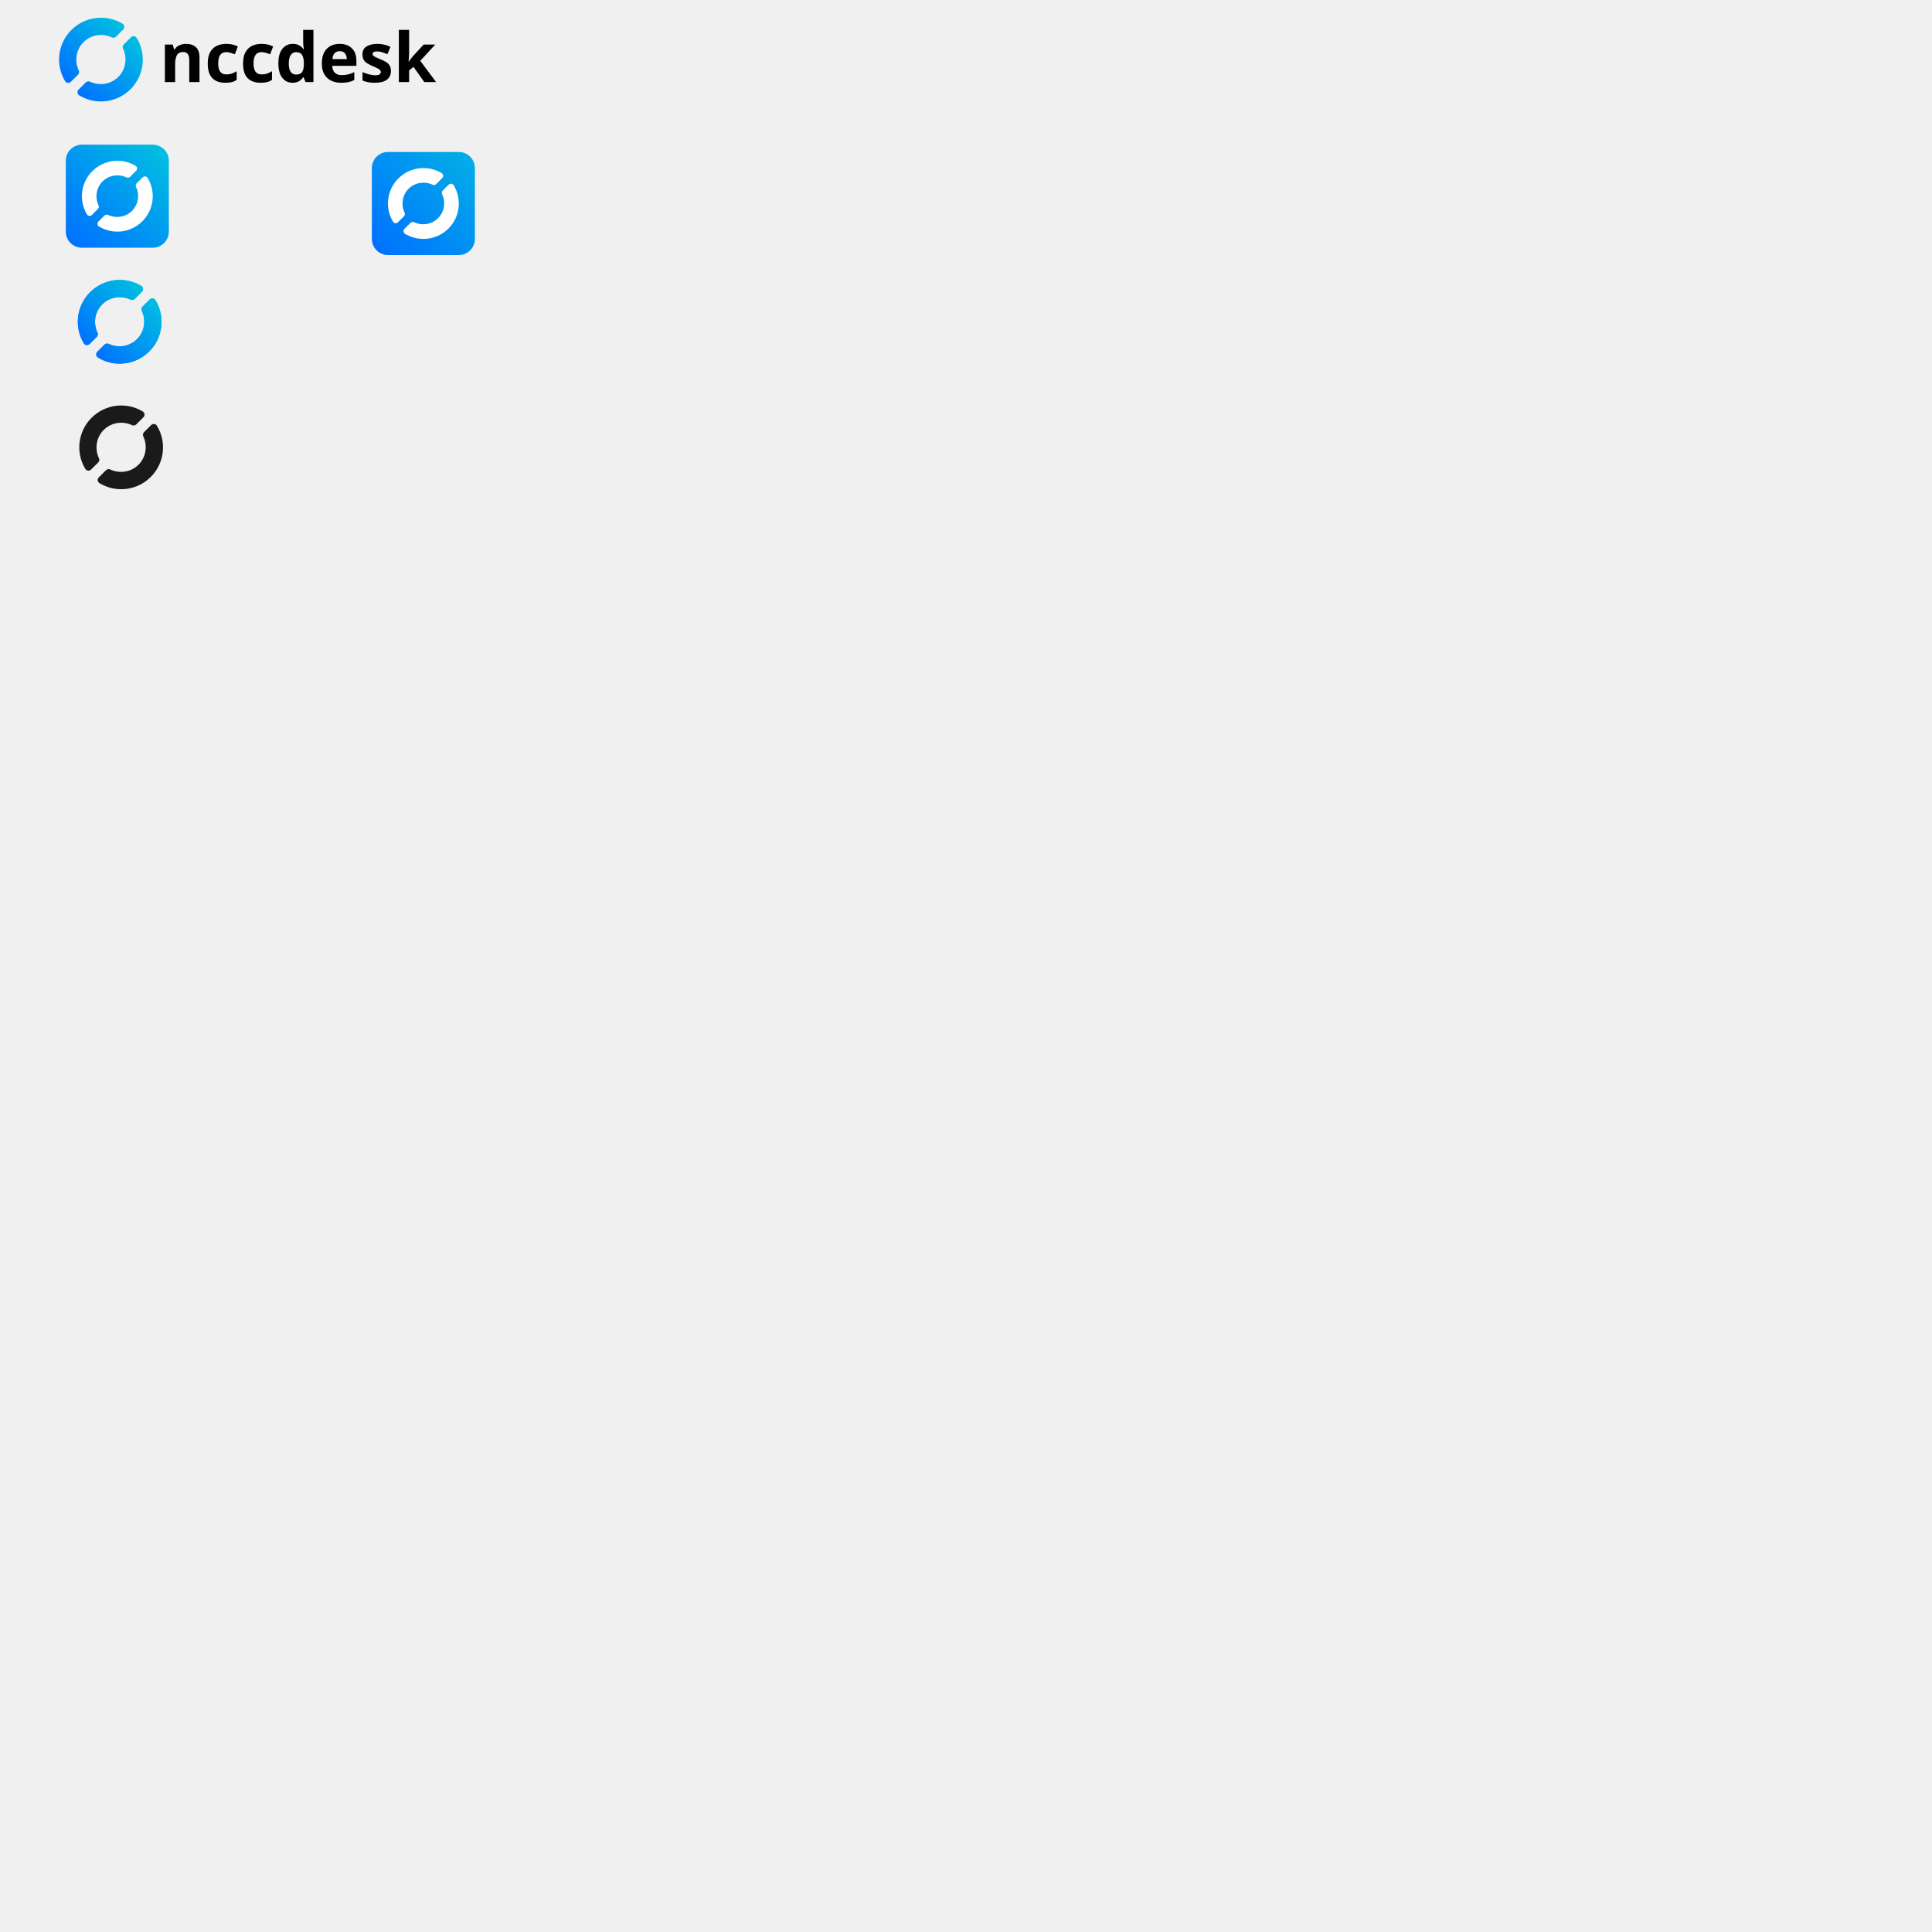
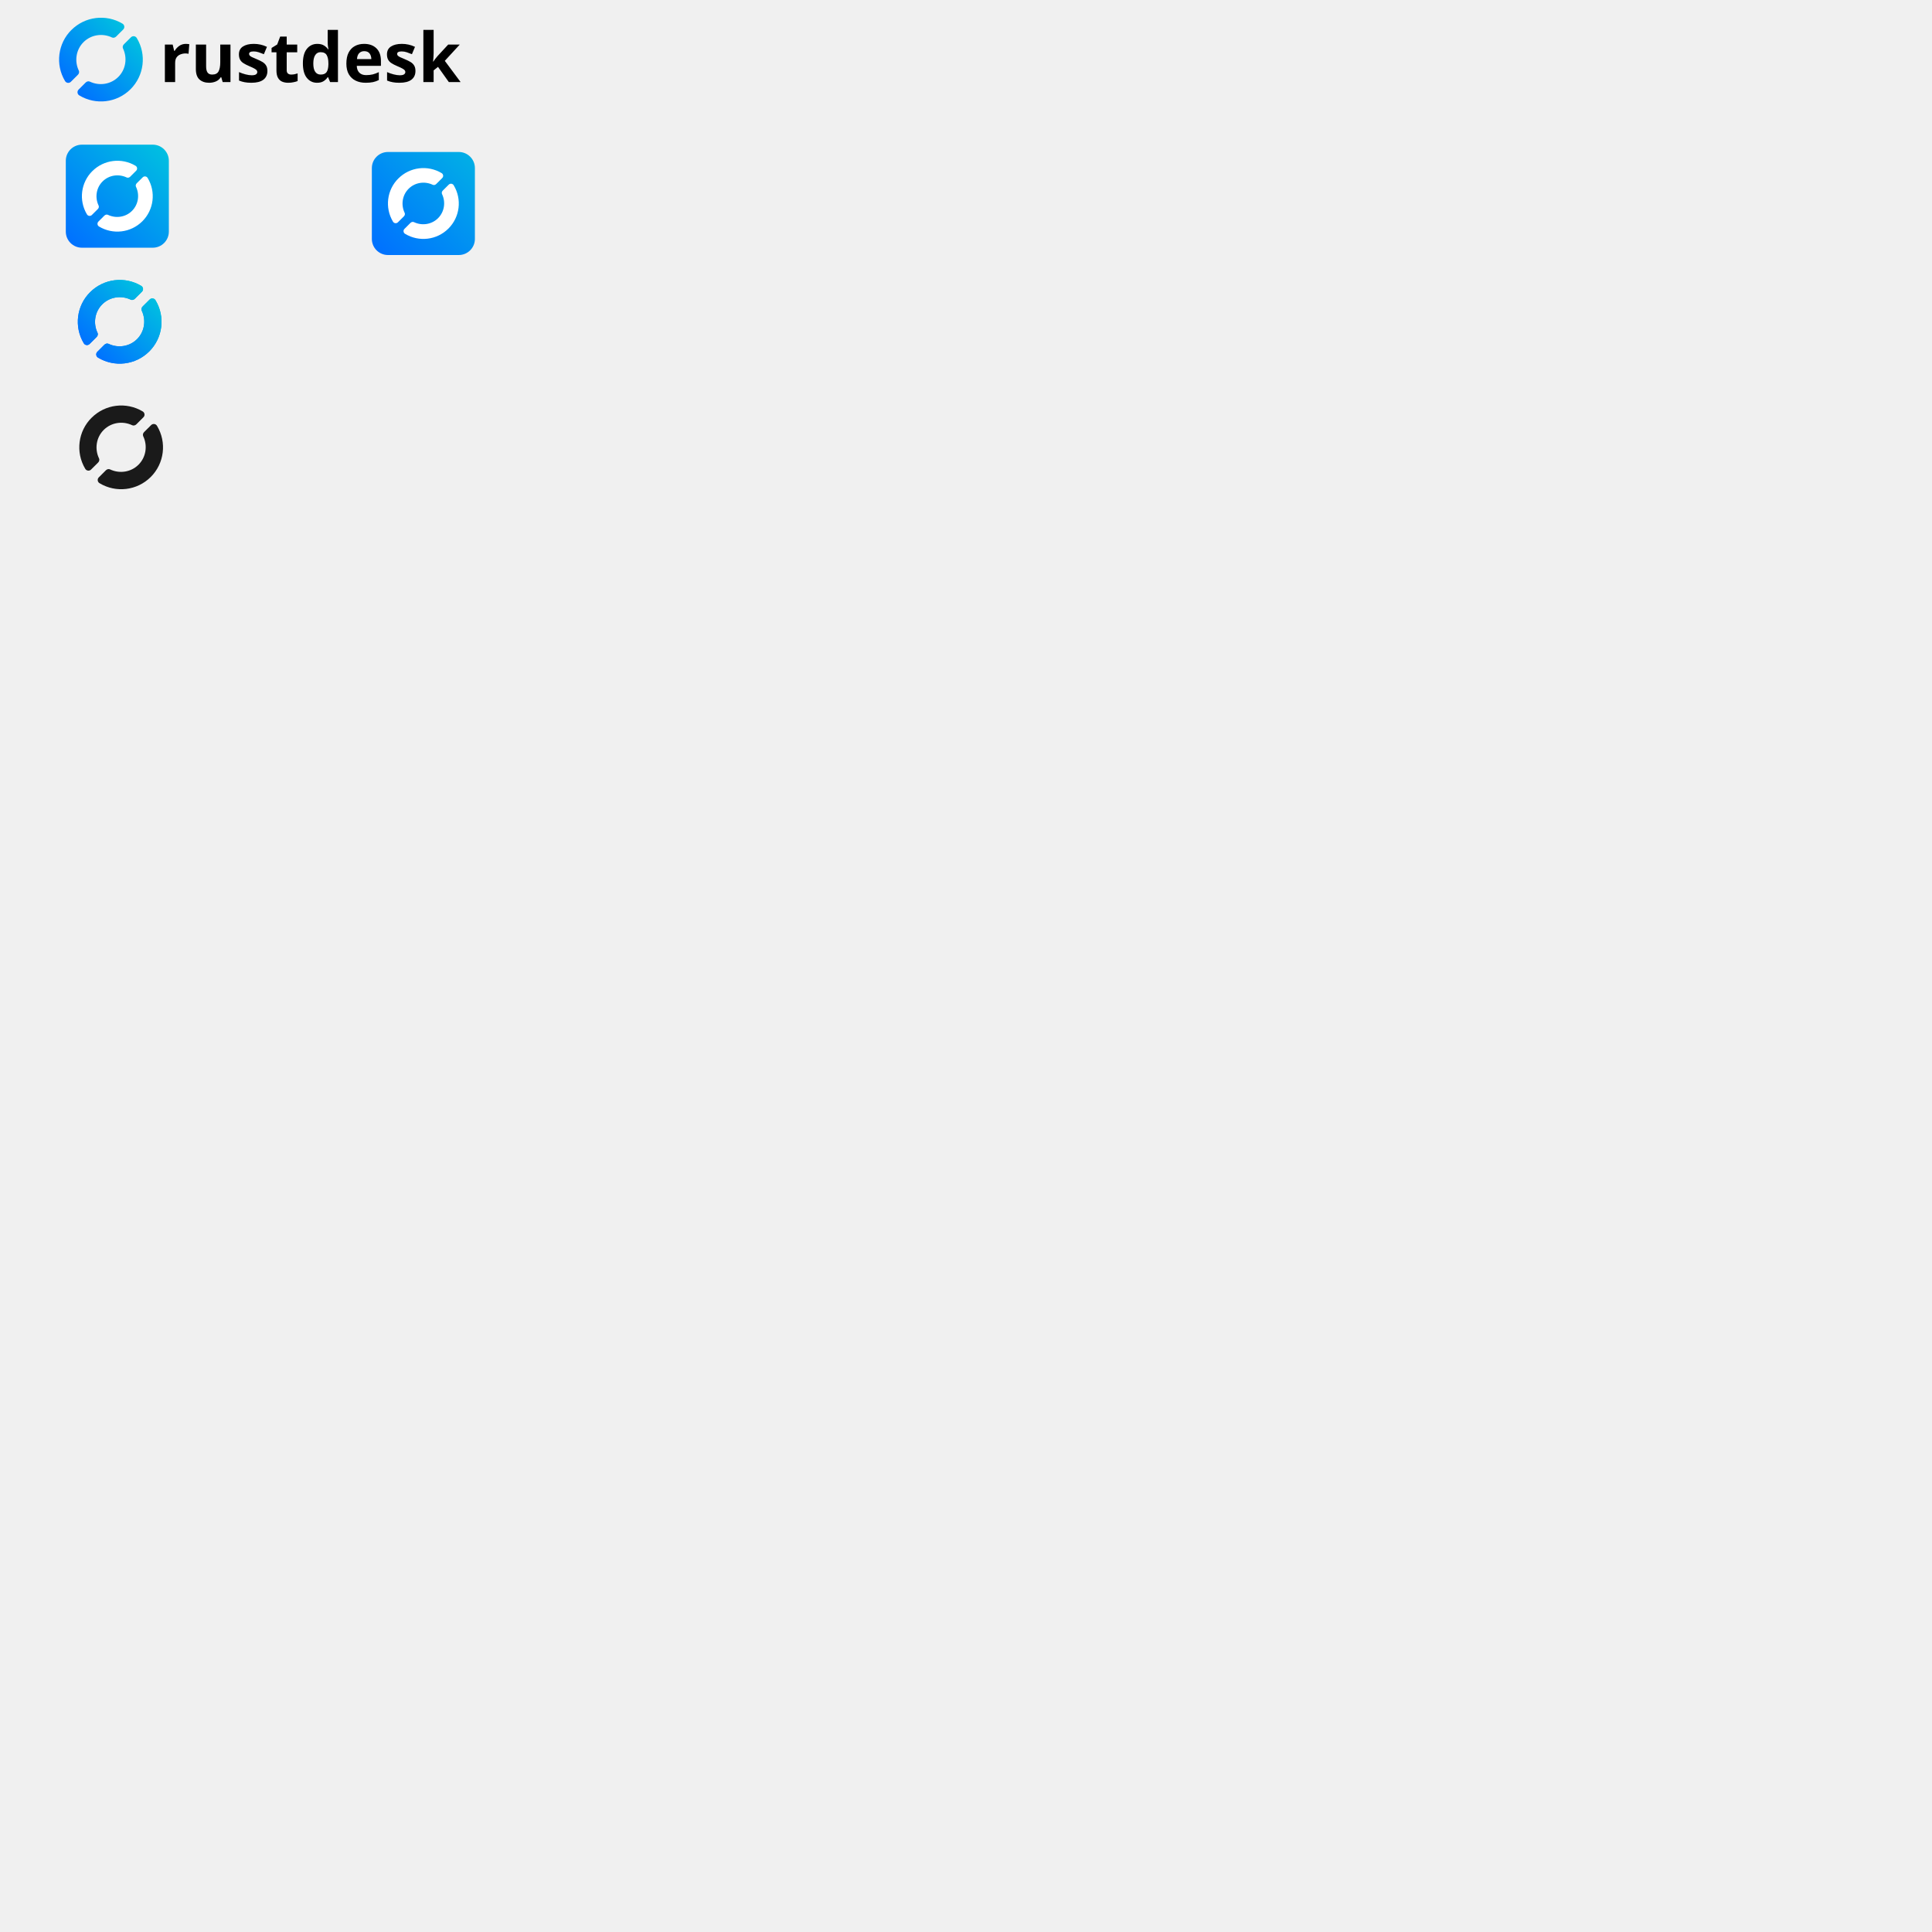
<svg xmlns="http://www.w3.org/2000/svg" xmlns:xlink="http://www.w3.org/1999/xlink" style="isolation:isolate" viewBox="66.993 897.484 600 600" version="1.1" id="svg11" xml:space="preserve" width="600" height="600">
  <defs id="defs15">
    <linearGradient id="linearGradient9947" x1="0.148" x2="0.845" y1="0.851" y2="0.154" gradientTransform="matrix(26.301,0,0,26.331,90.67354,911.7572)" gradientUnits="userSpaceOnUse">
      <stop offset="0" stop-color="#004ba6" id="stop9943" style="stop-color:#0071ff;stop-opacity:1;" />
      <stop offset="1" stop-color="#00bfe1" id="stop9945" style="stop-color:#01aee6;stop-opacity:1;" />
    </linearGradient>
    <linearGradient id="linearGradient9775" x1="0.045" x2="0.955" y1="0.955" y2="0.045" gradientTransform="matrix(32,0,0,32,231.03,929.9804)" gradientUnits="userSpaceOnUse">
      <stop offset="0" stop-color="#004ba6" id="stop9771" style="stop-color:#0071ff;stop-opacity:1;" />
      <stop offset="1" stop-color="#00bfe1" id="stop9773" style="stop-color:#01aee6;stop-opacity:1;" />
    </linearGradient>
    <linearGradient id="linearGradient5424" x1="0.148" x2="0.845" y1="0.851" y2="0.154" gradientTransform="matrix(26.301,0,0,26.331,90.67354,911.7572)" gradientUnits="userSpaceOnUse">
      <stop offset="0" stop-color="#004ba6" id="stop5420" style="stop-color:#0071ff;stop-opacity:1;" />
      <stop offset="1" stop-color="#00bfe1" id="stop5422" style="stop-color:#01aee6;stop-opacity:1;" />
    </linearGradient>
    <linearGradient id="linearGradient1258" x1="0.045" x2="0.955" y1="0.955" y2="0.045" gradientTransform="matrix(32,0,0,32,231.03,929.9804)" gradientUnits="userSpaceOnUse">
      <stop offset="0" stop-color="#004ba6" id="stop1254" style="stop-color:#0071ff;stop-opacity:1;" />
      <stop offset="1" stop-color="#00bfe1" id="stop1256" style="stop-color:#01aee6;stop-opacity:1;" />
    </linearGradient>
    <linearGradient id="linearGradient1228" x1="0.045" x2="0.955" y1="0.955" y2="0.045" gradientTransform="matrix(32,0,0,32,231.03,929.9804)" gradientUnits="userSpaceOnUse">
      <stop offset="0" stop-color="#004ba6" id="stop1224" style="stop-color:#0071ff;stop-opacity:1;" />
      <stop offset="100%" stop-color="#00bfe1" id="stop1226" />
    </linearGradient>
    <rect x="34.073" y="7.526" width="62.535" height="16.147" id="rect9005" />
    <linearGradient id="a-3" x1="0.045" x2="0.955" y1="0.955" y2="0.045" gradientTransform="matrix(32,0,0,32,231.03,929.9804)" gradientUnits="userSpaceOnUse">
      <stop offset="0%" stop-color="#004ba6" id="stop294" />
      <stop offset="100%" stop-color="#00bfe1" id="stop296" />
    </linearGradient>
    <linearGradient xlink:href="#linearGradient1228" id="linearGradient426" gradientUnits="userSpaceOnUse" gradientTransform="matrix(32,0,0,32,45.09661,851.7449)" x1="0.045" y1="0.955" x2="0.955" y2="0.045" />
    <linearGradient xlink:href="#a" id="linearGradient5414" gradientUnits="userSpaceOnUse" gradientTransform="matrix(26.00048,0,0,25.99935,91.16012,984.4207)" x1="0.148" y1="0.851" x2="0.845" y2="0.154" />
    <linearGradient xlink:href="#a" id="linearGradient9753" gradientUnits="userSpaceOnUse" gradientTransform="matrix(26.00048,0,0,25.99935,66.99302,897.4845)" x1="0.148" y1="0.851" x2="0.845" y2="0.154" />
    <linearGradient xlink:href="#linearGradient9775" id="linearGradient9769" gradientUnits="userSpaceOnUse" gradientTransform="matrix(32,0,0,32,45.09661,851.7449)" x1="0.045" y1="0.955" x2="0.955" y2="0.045" />
    <linearGradient xlink:href="#a" id="linearGradient9831" gradientUnits="userSpaceOnUse" gradientTransform="matrix(22.0004,0,0,21.99946,71.99301,902.4844)" x1="0.148" y1="0.851" x2="0.845" y2="0.154" />
    <linearGradient xlink:href="#a" id="linearGradient342" gradientUnits="userSpaceOnUse" gradientTransform="matrix(26.00048,0,0,25.99936,17.98453,891.7487)" x1="0.148" y1="0.851" x2="0.845" y2="0.154" />
    <linearGradient xlink:href="#a" id="linearGradient765" gradientUnits="userSpaceOnUse" gradientTransform="matrix(26.00048,0,0,25.99936,17.98453,891.7487)" x1="0.148" y1="0.851" x2="0.845" y2="0.154" />
  </defs>
  <linearGradient id="a" x1="0.148" x2="0.845" y1="0.851" y2="0.154" gradientTransform="matrix(26.301,0,0,26.331,90.67354,911.7572)" gradientUnits="userSpaceOnUse">
    <stop offset="0" stop-color="#004ba6" id="stop4" style="stop-color:#0071ff;stop-opacity:1;" />
    <stop offset="1" stop-color="#00bfe1" id="stop6" style="stop-color:#00bfe1;stop-opacity:1;" />
  </linearGradient>
  <text xml:space="preserve" transform="translate(66.993,897.484)" id="text9003" style="white-space:pre;shape-inside:url(#rect9005);display:inline;fill:#0071ff" />
  <path fill="url(#a)" d="m 113.485,990.488 -2.135,2.122 c -0.376,0.337 -0.557,0.879 -0.347,1.337 1.423,2.976 0.883,6.524 -1.451,8.856 -2.335,2.331 -5.887,2.871 -8.867,1.449 -0.439,-0.197 -0.954,-0.03 -1.292,0.313 l -2.17,2.166 c -0.255,0.25 -0.381,0.602 -0.34,0.956 0.041,0.354 0.243,0.669 0.548,0.854 5.113,3.095 11.679,2.306 15.911,-1.912 4.232,-4.216 5.039,-10.773 1.955,-15.887 -0.177,-0.311 -0.489,-0.522 -0.844,-0.572 -0.355,-0.05 -0.713,0.068 -0.968,0.318 z m -18.467,-2.306 c -4.253,4.2 -5.086,10.758 -2.02,15.885 0.177,0.312 0.488,0.523 0.843,0.573 0.355,0.05 0.713,-0.068 0.969,-0.319 l 2.123,-2.109 c 0.385,-0.337 0.572,-0.885 0.359,-1.349 -1.423,-2.976 -0.884,-6.524 1.451,-8.856 2.334,-2.331 5.887,-2.871 8.866,-1.45 0.434,0.195 0.942,0.033 1.281,-0.3 l 2.182,-2.179 c 0.255,-0.249 0.381,-0.601 0.34,-0.956 -0.042,-0.353 -0.243,-0.668 -0.548,-0.854 -5.122,-3.068 -11.678,-2.255 -15.893,1.972 z" id="path5412" style="fill:url(#linearGradient5414);stroke-width:0.988" />
  <g id="g9521">
    <g id="g3226" transform="translate(42.33301,90.66725)">
      <path fill="url(#a)" d="M 72.097,883.745 H 50.097 c -2.76,0 -5,-2.24 -5,-5 v -22 c 0,-2.759 2.24,-5 5,-5 h 22 c 2.759,0 5,2.241 5,5 v 22 c 0,2.76 -2.241,5 -5,5 z" id="path422" style="isolation:isolate;fill:url(#linearGradient426)" />
    </g>
    <path fill="url(#a)" d="m 111.32,952.547 -1.807,1.795 c -0.318,0.285 -0.472,0.744 -0.293,1.131 1.204,2.518 0.747,5.52 -1.228,7.494 -1.976,1.973 -4.981,2.429 -7.502,1.226 -0.371,-0.166 -0.807,-0.025 -1.093,0.265 l -1.836,1.833 c -0.216,0.211 -0.322,0.51 -0.288,0.809 0.034,0.3 0.206,0.567 0.463,0.723 4.326,2.618 9.882,1.951 13.463,-1.618 3.581,-3.568 4.264,-9.115 1.655,-13.443 -0.15,-0.263 -0.414,-0.442 -0.714,-0.484 -0.3,-0.042 -0.603,0.058 -0.819,0.269 z m -15.626,-1.951 c -3.599,3.554 -4.304,9.103 -1.709,13.441 0.15,0.264 0.413,0.443 0.714,0.485 0.3,0.042 0.603,-0.058 0.82,-0.27 l 1.797,-1.785 c 0.325,-0.285 0.484,-0.749 0.303,-1.141 -1.204,-2.518 -0.748,-5.52 1.228,-7.494 1.975,-1.973 4.981,-2.429 7.502,-1.227 0.367,0.165 0.797,0.028 1.084,-0.254 l 1.846,-1.844 c 0.216,-0.211 0.322,-0.509 0.288,-0.809 -0.035,-0.299 -0.206,-0.566 -0.463,-0.723 -4.334,-2.596 -9.881,-1.908 -13.448,1.669 z" id="path9011" style="fill:#ffffff;fill-opacity:1;stroke-width:0.836" />
  </g>
  <path fill="url(#a)" d="m 113.485,990.488 -2.135,2.122 c -0.376,0.337 -0.557,0.879 -0.347,1.337 1.423,2.976 0.883,6.524 -1.451,8.856 -2.335,2.331 -5.887,2.871 -8.867,1.449 -0.439,-0.197 -0.954,-0.03 -1.292,0.313 l -2.17,2.166 c -0.255,0.25 -0.381,0.602 -0.34,0.956 0.041,0.354 0.243,0.669 0.548,0.854 5.113,3.095 11.679,2.306 15.911,-1.912 4.232,-4.216 5.039,-10.773 1.955,-15.887 -0.177,-0.311 -0.489,-0.522 -0.844,-0.572 -0.355,-0.05 -0.713,0.068 -0.968,0.318 z m -18.467,-2.306 c -4.253,4.2 -5.086,10.758 -2.02,15.885 0.177,0.312 0.488,0.523 0.843,0.573 0.355,0.05 0.713,-0.068 0.969,-0.319 l 2.123,-2.109 c 0.385,-0.337 0.572,-0.885 0.359,-1.349 -1.423,-2.976 -0.884,-6.524 1.451,-8.856 2.334,-2.331 5.887,-2.871 8.866,-1.45 0.434,0.195 0.942,0.033 1.281,-0.3 l 2.182,-2.179 c 0.255,-0.249 0.381,-0.601 0.34,-0.956 -0.042,-0.353 -0.243,-0.668 -0.548,-0.854 -5.122,-3.068 -11.678,-2.255 -15.893,1.972 z" id="path9523" style="fill:url(#linearGradient5414);stroke-width:0.988" />
  <g id="g9759" transform="translate(18.35032,5.505096)">
    <g id="g8359">
      <text xml:space="preserve" style="font-style:normal;font-variant:normal;font-weight:normal;font-stretch:normal;font-size:21.333px;font-family:Asap;-inkscape-font-specification:Asap;fill:#0071ff" x="98.192" y="917.463" id="text9011">
-         <tspan id="tspan9009" x="98.192" y="917.463" style="font-style:normal;font-variant:normal;font-weight:600;font-stretch:normal;font-size:21.333px;font-family:Nunito;-inkscape-font-specification:'Nunito Semi-Bold';fill:#000000">nccdesk</tspan>
+         <tspan id="tspan9009" x="98.192" y="917.463" style="font-style:normal;font-variant:normal;font-weight:600;font-stretch:normal;font-size:21.333px;font-family:Nunito;-inkscape-font-specification:'Nunito Semi-Bold';fill:#000000">rustdesk</tspan>
      </text>
    </g>
    <path fill="url(#a)" d="m 89.318,903.552 -2.135,2.122 c -0.376,0.337 -0.557,0.879 -0.347,1.337 1.423,2.976 0.883,6.524 -1.451,8.856 -2.335,2.331 -5.887,2.871 -8.867,1.449 -0.439,-0.197 -0.954,-0.03 -1.292,0.313 l -2.17,2.166 c -0.255,0.25 -0.381,0.602 -0.34,0.956 0.041,0.354 0.243,0.669 0.548,0.854 5.113,3.095 11.679,2.306 15.911,-1.912 4.232,-4.216 5.039,-10.773 1.955,-15.887 -0.177,-0.311 -0.489,-0.522 -0.844,-0.572 -0.355,-0.05 -0.713,0.068 -0.968,0.318 z m -18.467,-2.306 c -4.253,4.2 -5.086,10.758 -2.02,15.885 0.177,0.312 0.488,0.523 0.843,0.573 0.355,0.05 0.713,-0.068 0.969,-0.319 l 2.123,-2.109 c 0.385,-0.337 0.572,-0.885 0.359,-1.349 -1.423,-2.976 -0.884,-6.524 1.451,-8.856 2.334,-2.331 5.887,-2.871 8.866,-1.45 0.434,0.195 0.942,0.033 1.281,-0.3 l 2.182,-2.179 c 0.255,-0.249 0.381,-0.601 0.34,-0.956 -0.042,-0.353 -0.243,-0.668 -0.548,-0.854 -5.122,-3.068 -11.678,-2.255 -15.893,1.972 z" id="path9751" style="fill:url(#linearGradient9753);stroke-width:0.988" />
  </g>
  <g id="g9767" transform="translate(95.04653,2.270736)">
    <g id="g9763" transform="translate(42.33301,90.66725)">
      <path fill="url(#a)" d="M 72.097,883.745 H 50.097 c -2.76,0 -5,-2.24 -5,-5 v -22 c 0,-2.759 2.24,-5 5,-5 h 22 c 2.759,0 5,2.241 5,5 v 22 c 0,2.76 -2.241,5 -5,5 z" id="path9761" style="isolation:isolate;fill:url(#linearGradient9769)" />
    </g>
    <path fill="url(#a)" d="m 111.32,952.547 -1.807,1.795 c -0.318,0.285 -0.472,0.744 -0.293,1.131 1.204,2.518 0.747,5.52 -1.228,7.494 -1.976,1.973 -4.981,2.429 -7.502,1.226 -0.371,-0.166 -0.807,-0.025 -1.093,0.265 l -1.836,1.833 c -0.216,0.211 -0.322,0.51 -0.288,0.809 0.034,0.3 0.206,0.567 0.463,0.723 4.326,2.618 9.882,1.951 13.463,-1.618 3.581,-3.568 4.264,-9.115 1.655,-13.443 -0.15,-0.263 -0.414,-0.442 -0.714,-0.484 -0.3,-0.042 -0.603,0.058 -0.819,0.269 z m -15.626,-1.951 c -3.599,3.554 -4.304,9.103 -1.709,13.441 0.15,0.264 0.413,0.443 0.714,0.485 0.3,0.042 0.603,-0.058 0.82,-0.27 l 1.797,-1.785 c 0.325,-0.285 0.484,-0.749 0.303,-1.141 -1.204,-2.518 -0.748,-5.52 1.228,-7.494 1.975,-1.973 4.981,-2.429 7.502,-1.227 0.367,0.165 0.797,0.028 1.084,-0.254 l 1.846,-1.844 c 0.216,-0.211 0.322,-0.509 0.288,-0.809 -0.035,-0.299 -0.206,-0.566 -0.463,-0.723 -4.334,-2.596 -9.881,-1.908 -13.448,1.669 z" id="path9765" style="fill:#ffffff;fill-opacity:1;stroke-width:0.836" />
  </g>
  <g id="g9825" transform="translate(-74.12332,-7.46099)">
    <g id="g9821" transform="translate(42.33301,90.66725)" />
  </g>
  <g id="g9889" transform="translate(-59.55055,66.71606)">
    <rect style="fill:#ffffff;fill-opacity:1;stroke:none;stroke-width:1;stroke-dasharray:none;stroke-opacity:1;paint-order:fill markers stroke" id="rect9885" width="32" height="32" x="66.993" y="897.484" />
    <path fill="url(#a)" d="m 90.883,907.619 -1.807,1.795 c -0.318,0.285 -0.472,0.744 -0.293,1.131 1.204,2.518 0.747,5.52 -1.228,7.494 -1.976,1.973 -4.981,2.429 -7.502,1.226 -0.371,-0.166 -0.807,-0.025 -1.093,0.265 l -1.836,1.833 c -0.216,0.211 -0.322,0.51 -0.288,0.809 0.034,0.3 0.206,0.567 0.463,0.723 4.326,2.618 9.882,1.951 13.463,-1.618 3.581,-3.568 4.264,-9.115 1.655,-13.443 -0.15,-0.263 -0.414,-0.442 -0.714,-0.484 -0.3,-0.043 -0.603,0.058 -0.819,0.269 z m -15.626,-1.951 c -3.599,3.554 -4.304,9.103 -1.709,13.441 0.15,0.264 0.413,0.443 0.714,0.485 0.3,0.042 0.603,-0.058 0.82,-0.27 l 1.797,-1.785 c 0.325,-0.285 0.484,-0.749 0.303,-1.141 -1.204,-2.518 -0.748,-5.52 1.228,-7.493 1.975,-1.973 4.981,-2.429 7.502,-1.227 0.367,0.165 0.797,0.028 1.084,-0.254 l 1.846,-1.844 c 0.216,-0.211 0.322,-0.509 0.288,-0.809 -0.035,-0.299 -0.206,-0.566 -0.463,-0.723 -4.334,-2.596 -9.881,-1.908 -13.448,1.668 z" id="path9829" style="fill:url(#linearGradient9831);stroke-width:0.988" />
  </g>
  <path fill="url(#a)" d="m 113.944,1029.483 -2.135,2.122 c -0.376,0.337 -0.557,0.879 -0.347,1.337 1.423,2.976 0.883,6.524 -1.451,8.856 -2.335,2.331 -5.887,2.871 -8.867,1.449 -0.439,-0.197 -0.954,-0.03 -1.292,0.313 l -2.17,2.166 c -0.255,0.25 -0.381,0.602 -0.34,0.956 0.041,0.354 0.243,0.669 0.548,0.854 5.113,3.095 11.679,2.306 15.911,-1.912 4.232,-4.216 5.039,-10.773 1.955,-15.887 -0.177,-0.311 -0.489,-0.522 -0.844,-0.572 -0.355,-0.05 -0.713,0.068 -0.968,0.318 z m -18.467,-2.306 c -4.253,4.2 -5.086,10.758 -2.02,15.885 0.177,0.312 0.488,0.523 0.843,0.573 0.355,0.05 0.713,-0.068 0.969,-0.319 l 2.123,-2.109 c 0.385,-0.337 0.572,-0.885 0.359,-1.349 -1.423,-2.976 -0.884,-6.524 1.451,-8.856 2.334,-2.331 5.887,-2.871 8.866,-1.45 0.434,0.195 0.942,0.033 1.281,-0.3 l 2.182,-2.179 c 0.255,-0.249 0.381,-0.601 0.34,-0.956 -0.042,-0.353 -0.243,-0.668 -0.548,-0.854 -5.122,-3.068 -11.678,-2.255 -15.893,1.972 z" id="path357" style="fill:#1a1a1a;stroke-width:0.988" />
  <path fill="url(#a)" d="m 34.579,1018.473 -2.135,2.122 c -0.376,0.337 -0.557,0.879 -0.347,1.337 1.423,2.976 0.883,6.524 -1.451,8.856 -2.335,2.331 -5.887,2.871 -8.867,1.449 -0.439,-0.197 -0.954,-0.03 -1.292,0.313 l -2.17,2.166 c -0.255,0.25 -0.381,0.602 -0.34,0.956 0.041,0.354 0.243,0.669 0.548,0.854 5.113,3.095 11.679,2.306 15.911,-1.912 4.232,-4.216 5.039,-10.773 1.955,-15.887 -0.177,-0.311 -0.489,-0.522 -0.844,-0.572 -0.355,-0.05 -0.713,0.068 -0.968,0.318 z m -18.467,-2.306 c -4.253,4.2 -5.086,10.758 -2.02,15.885 0.177,0.312 0.488,0.523 0.843,0.573 0.355,0.05 0.713,-0.068 0.969,-0.319 l 2.123,-2.109 c 0.385,-0.337 0.572,-0.885 0.359,-1.349 -1.423,-2.976 -0.884,-6.524 1.451,-8.856 2.334,-2.331 5.887,-2.871 8.866,-1.45 0.434,0.195 0.942,0.033 1.281,-0.3 l 2.182,-2.179 c 0.255,-0.249 0.381,-0.601 0.34,-0.956 -0.042,-0.353 -0.243,-0.668 -0.548,-0.854 -5.122,-3.068 -11.678,-2.255 -15.893,1.972 z" id="path408" style="fill:#ffffff;stroke-width:0.988" />
  <g id="g763" transform="translate(-49.90362,15.78627)">
    <g id="g761">
      <rect style="fill:#ffffff;fill-opacity:1;stroke:none;stroke-width:1;stroke-dasharray:none;stroke-opacity:1;paint-order:fill markers stroke" id="rect757" width="32" height="32" x="14.985" y="888.748" rx="5" ry="5" />
      <path fill="url(#a)" d="m 40.309,897.816 -2.135,2.122 c -0.376,0.337 -0.557,0.879 -0.347,1.337 1.423,2.976 0.883,6.524 -1.451,8.856 -2.335,2.331 -5.887,2.871 -8.867,1.449 -0.439,-0.197 -0.954,-0.03 -1.292,0.313 l -2.17,2.166 c -0.255,0.25 -0.381,0.602 -0.34,0.956 0.041,0.354 0.243,0.669 0.548,0.854 5.113,3.095 11.679,2.306 15.911,-1.912 4.232,-4.216 5.039,-10.773 1.955,-15.887 -0.177,-0.311 -0.489,-0.522 -0.844,-0.572 -0.355,-0.05 -0.713,0.068 -0.968,0.318 z M 21.843,895.511 c -4.253,4.2 -5.086,10.758 -2.02,15.885 0.177,0.312 0.488,0.523 0.843,0.573 0.355,0.05 0.713,-0.068 0.969,-0.319 l 2.123,-2.109 c 0.385,-0.337 0.572,-0.885 0.359,-1.349 -1.423,-2.976 -0.884,-6.524 1.451,-8.856 2.334,-2.331 5.887,-2.871 8.866,-1.45 0.434,0.195 0.942,0.033 1.281,-0.3 l 2.182,-2.179 c 0.255,-0.249 0.381,-0.601 0.34,-0.956 -0.041,-0.353 -0.243,-0.668 -0.548,-0.854 -5.122,-3.068 -11.678,-2.255 -15.893,1.972 z" id="path759" style="fill:url(#linearGradient765);stroke-width:0.988" />
    </g>
  </g>
  <path style="fill:#000000;stroke-width:1" id="path2240" d="" />
  <g id="g340" transform="translate(-53.94018,69.13041)">
    <g id="g369" transform="translate(-2.109404,-5.177626)">
      <rect style="fill:#ffffff;fill-opacity:1;stroke:none;stroke-width:1;stroke-dasharray:none;stroke-opacity:1;paint-order:fill markers stroke" id="rect336" width="32" height="32" x="14.985" y="888.748" rx="7" ry="7" />
      <path fill="url(#a)" d="m 40.309,897.816 -2.135,2.122 c -0.376,0.337 -0.557,0.879 -0.347,1.337 1.423,2.976 0.883,6.524 -1.451,8.856 -2.335,2.331 -5.887,2.871 -8.867,1.449 -0.439,-0.197 -0.954,-0.03 -1.292,0.313 l -2.17,2.166 c -0.255,0.25 -0.381,0.602 -0.34,0.956 0.041,0.354 0.243,0.669 0.548,0.854 5.113,3.095 11.679,2.306 15.911,-1.912 4.232,-4.216 5.039,-10.773 1.955,-15.887 -0.177,-0.311 -0.489,-0.522 -0.844,-0.572 -0.355,-0.05 -0.713,0.068 -0.968,0.318 z M 21.843,895.511 c -4.253,4.2 -5.086,10.758 -2.02,15.885 0.177,0.312 0.488,0.523 0.843,0.573 0.355,0.05 0.713,-0.068 0.969,-0.319 l 2.123,-2.109 c 0.385,-0.337 0.572,-0.885 0.359,-1.349 -1.423,-2.976 -0.884,-6.524 1.451,-8.856 2.334,-2.331 5.887,-2.871 8.866,-1.45 0.434,0.195 0.942,0.033 1.281,-0.3 l 2.182,-2.179 c 0.255,-0.249 0.381,-0.601 0.34,-0.956 -0.041,-0.353 -0.243,-0.668 -0.548,-0.854 -5.122,-3.068 -11.678,-2.255 -15.893,1.972 z" id="path338" style="fill:url(#linearGradient342);stroke-width:0.988" />
    </g>
  </g>
</svg>
